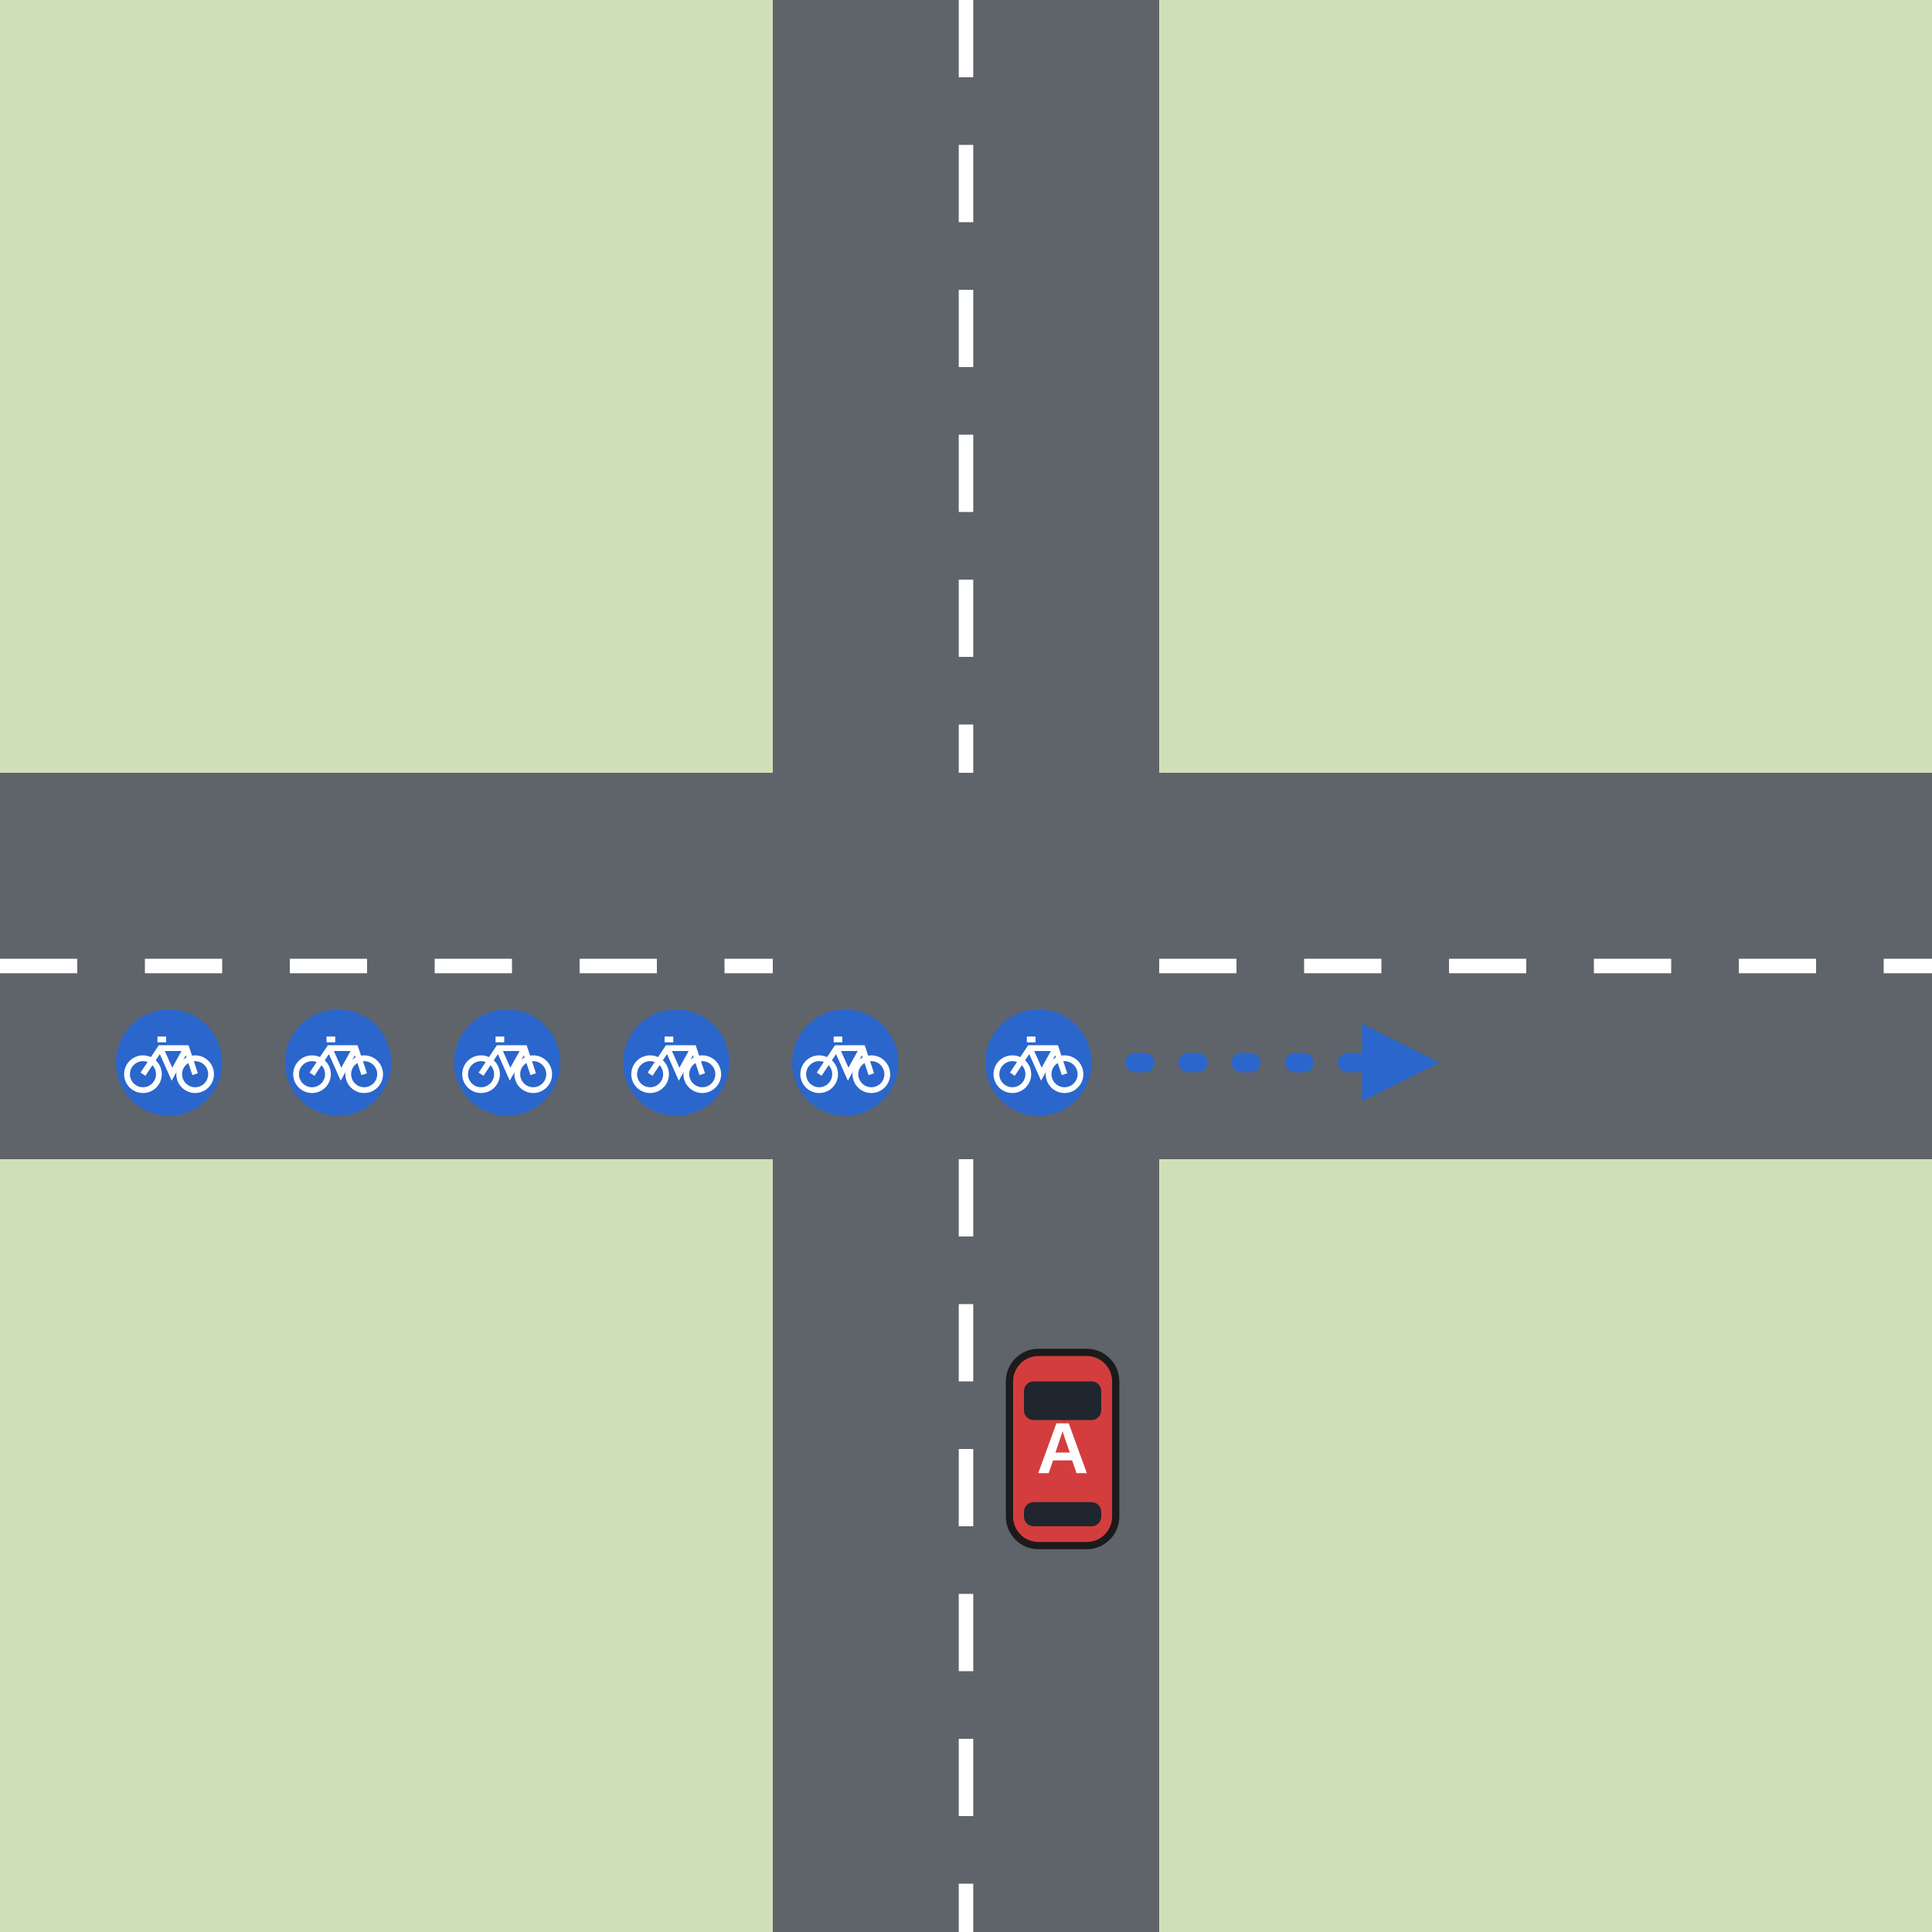
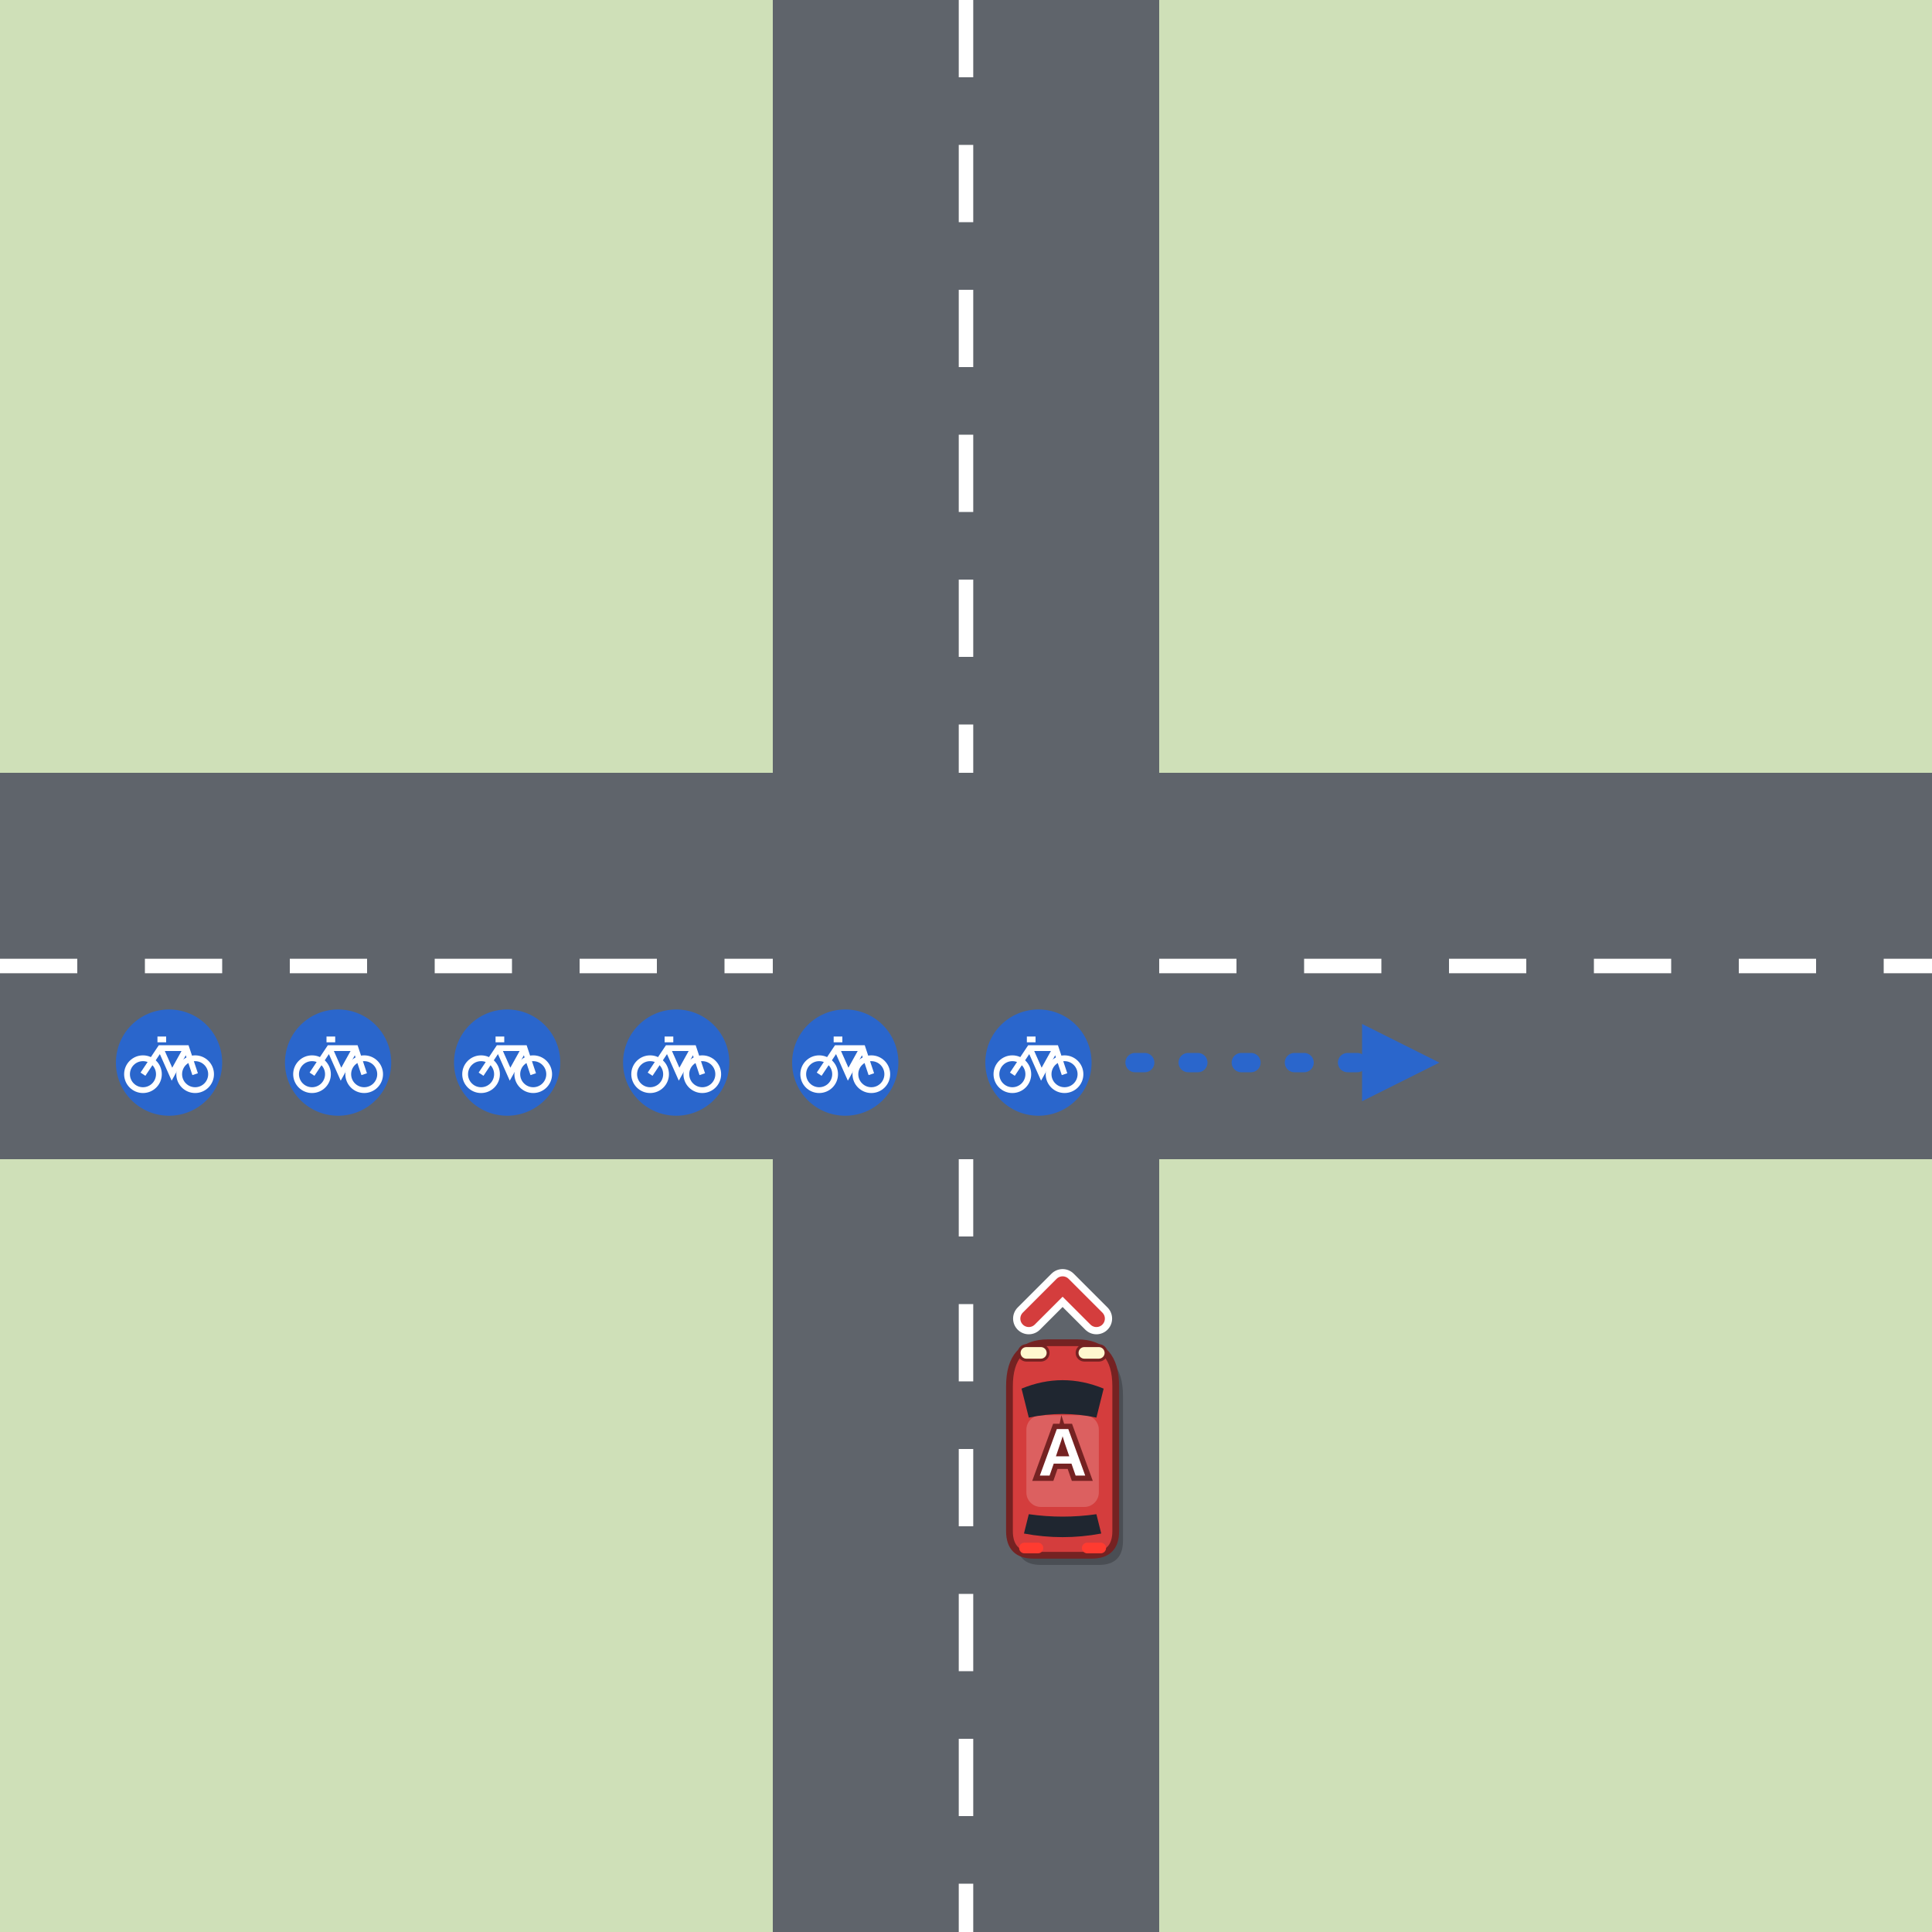
<svg xmlns="http://www.w3.org/2000/svg" viewBox="0 0 400 400" role="img" aria-labelledby="t d">
  <defs>
    <marker id="punta-A" viewBox="0 0 10 10" refX="5" refY="5" markerWidth="4" markerHeight="4" orient="auto-start-reverse">
      <path d="M0,0 L10,5 L0,10 z" fill="#d43d3d" />
    </marker>
    <marker id="punta-B" viewBox="0 0 10 10" refX="5" refY="5" markerWidth="4" markerHeight="4" orient="auto-start-reverse">
      <path d="M0,0 L10,5 L0,10 z" fill="#2a66cc" />
    </marker>
    <marker id="punta-C" viewBox="0 0 10 10" refX="5" refY="5" markerWidth="4" markerHeight="4" orient="auto-start-reverse">
      <path d="M0,0 L10,5 L0,10 z" fill="#e3a21a" />
    </marker>
    <marker id="punta-D" viewBox="0 0 10 10" refX="5" refY="5" markerWidth="4" markerHeight="4" orient="auto-start-reverse">
      <path d="M0,0 L10,5 L0,10 z" fill="#2e9a4f" />
    </marker>
  </defs>
  <rect x="0" y="0" width="400" height="400" fill="#cfe0b8" />
  <rect x="160.0" y="0" width="80" height="400" fill="#5f646b" />
  <rect x="0" y="160.0" width="400" height="80" fill="#5f646b" />
  <line x1="200" y1="0" x2="200" y2="160" stroke="#ffffff" stroke-width="3" stroke-dasharray="16 14" />
  <line x1="0" y1="200" x2="160" y2="200" stroke="#ffffff" stroke-width="3" stroke-dasharray="16 14" />
  <line x1="200" y1="240" x2="200" y2="400" stroke="#ffffff" stroke-width="3" stroke-dasharray="16 14" />
  <line x1="240" y1="200" x2="400" y2="200" stroke="#ffffff" stroke-width="3" stroke-dasharray="16 14" />
  <g transform="translate(220.0 300.0) rotate(0.0)">
-     <rect x="-11.0" y="-20.0" width="22" height="40" rx="6" fill="#d43d3d" stroke="#1b1b1b" stroke-width="1.5" />
-     <rect x="-8.0" y="-14.0" width="16" height="8" rx="2" fill="#20262e" />
-     <rect x="-8.0" y="11.0" width="16" height="5" rx="2" fill="#20262e" />
-     <text x="0" y="5" transform="rotate(0.0)" text-anchor="middle" font-family="Arial, Helvetica, sans-serif" font-weight="bold" font-size="15" fill="#fff">A</text>
+     <path d="M-11.0,-13.0 Q-11.0,-22.0 -3.0,-22.0 L3.0,-22.0 Q11.0,-22.0 11.0,-13.0 L11.0,17.0 Q11.0,22.0 6.0,22.0 L-6.0,22.0 Q-11.0,22.0 -11.0,17.0 Z" transform="translate(1.5 2)" fill="#000" opacity=".22" />
+     <path d="M-11.0,-13.0 Q-11.0,-22.0 -3.0,-22.0 L3.0,-22.0 Q11.0,-22.0 11.0,-13.0 L11.0,17.0 Q11.0,22.0 6.0,22.0 L-6.0,22.0 Q-11.0,22.0 -11.0,17.0 Z" fill="#d43d3d" stroke="#752222" stroke-width="1.4" />
+     <rect x="-7.5" y="-7.0" width="15" height="19" rx="3" fill="#dc6060" />
+     <path d="M-8.5,-12.5 Q0,-16.0 8.5,-12.5 L7.0,-6.5 Q0,-8.0 -7.0,-6.5 Z" fill="#1f2630" />
+     <path d="M-7.0,13.5 Q0,14.5 7.0,13.5 L8.0,17.5 Q0,19.0 -8.0,17.5 Z" fill="#1f2630" />
+     <rect x="-9.0" y="-21.4" width="6" height="3" rx="1.5" fill="#fff7cf" stroke="#752222" stroke-width=".6" />
+     <rect x="3.0" y="-21.4" width="6" height="3" rx="1.5" fill="#fff7cf" stroke="#752222" stroke-width=".6" />
+     <rect x="-9.0" y="19.4" width="5" height="2.2" rx="1.1" fill="#ff3b30" />
+     <rect x="4.0" y="19.4" width="5" height="2.2" rx="1.1" fill="#ff3b30" />
+     <text x="0" y="5.5" transform="translate(0 0.0) rotate(0.0)" text-anchor="middle" font-family="-apple-system, 'Helvetica Neue', Arial, sans-serif" font-weight="800" font-size="14" fill="#fff" stroke="#752222" stroke-width="2.2" paint-order="stroke">A</text>
+     <g class="sentido" data-letra="A" fill="none" stroke-linecap="round" stroke-linejoin="round">
+       <path d="M-7,-27.0 L0,-34.0 L7,-27.0" stroke="#fff" stroke-width="6.5" />
+       <path d="M-7,-27.0 L0,-34.0 L7,-27.0" stroke="#d43d3d" stroke-width="3.5" />
+     </g>
  </g>
  <circle cx="215" cy="220" r="11" fill="#2a66cc" />
  <g transform="translate(215 220) scale(0.6)" stroke="#fff" stroke-width="2" fill="none">
    <circle cx="-9" cy="4" r="5.5" />
    <circle cx="9" cy="4" r="5.5" />
    <path d="M-9,4 L-3,-5 L6,-5 L9,4 M-3,-5 L1,4 L6,-5 M-4,-8 L-1,-8" />
  </g>
  <circle cx="175" cy="220" r="11" fill="#2a66cc" />
  <g transform="translate(175 220) scale(0.6)" stroke="#fff" stroke-width="2" fill="none">
    <circle cx="-9" cy="4" r="5.5" />
    <circle cx="9" cy="4" r="5.5" />
    <path d="M-9,4 L-3,-5 L6,-5 L9,4 M-3,-5 L1,4 L6,-5 M-4,-8 L-1,-8" />
  </g>
  <circle cx="140" cy="220" r="11" fill="#2a66cc" />
  <g transform="translate(140 220) scale(0.6)" stroke="#fff" stroke-width="2" fill="none">
    <circle cx="-9" cy="4" r="5.5" />
    <circle cx="9" cy="4" r="5.5" />
    <path d="M-9,4 L-3,-5 L6,-5 L9,4 M-3,-5 L1,4 L6,-5 M-4,-8 L-1,-8" />
  </g>
  <circle cx="105" cy="220" r="11" fill="#2a66cc" />
  <g transform="translate(105 220) scale(0.6)" stroke="#fff" stroke-width="2" fill="none">
    <circle cx="-9" cy="4" r="5.5" />
    <circle cx="9" cy="4" r="5.5" />
    <path d="M-9,4 L-3,-5 L6,-5 L9,4 M-3,-5 L1,4 L6,-5 M-4,-8 L-1,-8" />
  </g>
  <circle cx="70" cy="220" r="11" fill="#2a66cc" />
  <g transform="translate(70 220) scale(0.6)" stroke="#fff" stroke-width="2" fill="none">
    <circle cx="-9" cy="4" r="5.5" />
    <circle cx="9" cy="4" r="5.5" />
    <path d="M-9,4 L-3,-5 L6,-5 L9,4 M-3,-5 L1,4 L6,-5 M-4,-8 L-1,-8" />
  </g>
  <circle cx="35" cy="220" r="11" fill="#2a66cc" />
  <g transform="translate(35 220) scale(0.6)" stroke="#fff" stroke-width="2" fill="none">
    <circle cx="-9" cy="4" r="5.5" />
    <circle cx="9" cy="4" r="5.5" />
    <path d="M-9,4 L-3,-5 L6,-5 L9,4 M-3,-5 L1,4 L6,-5 M-4,-8 L-1,-8" />
  </g>
  <path d="M235,220 L290,220" fill="none" stroke="#2a66cc" stroke-width="4" stroke-linecap="round" stroke-dasharray="2 9" marker-end="url(#punta-B)" />
</svg>
